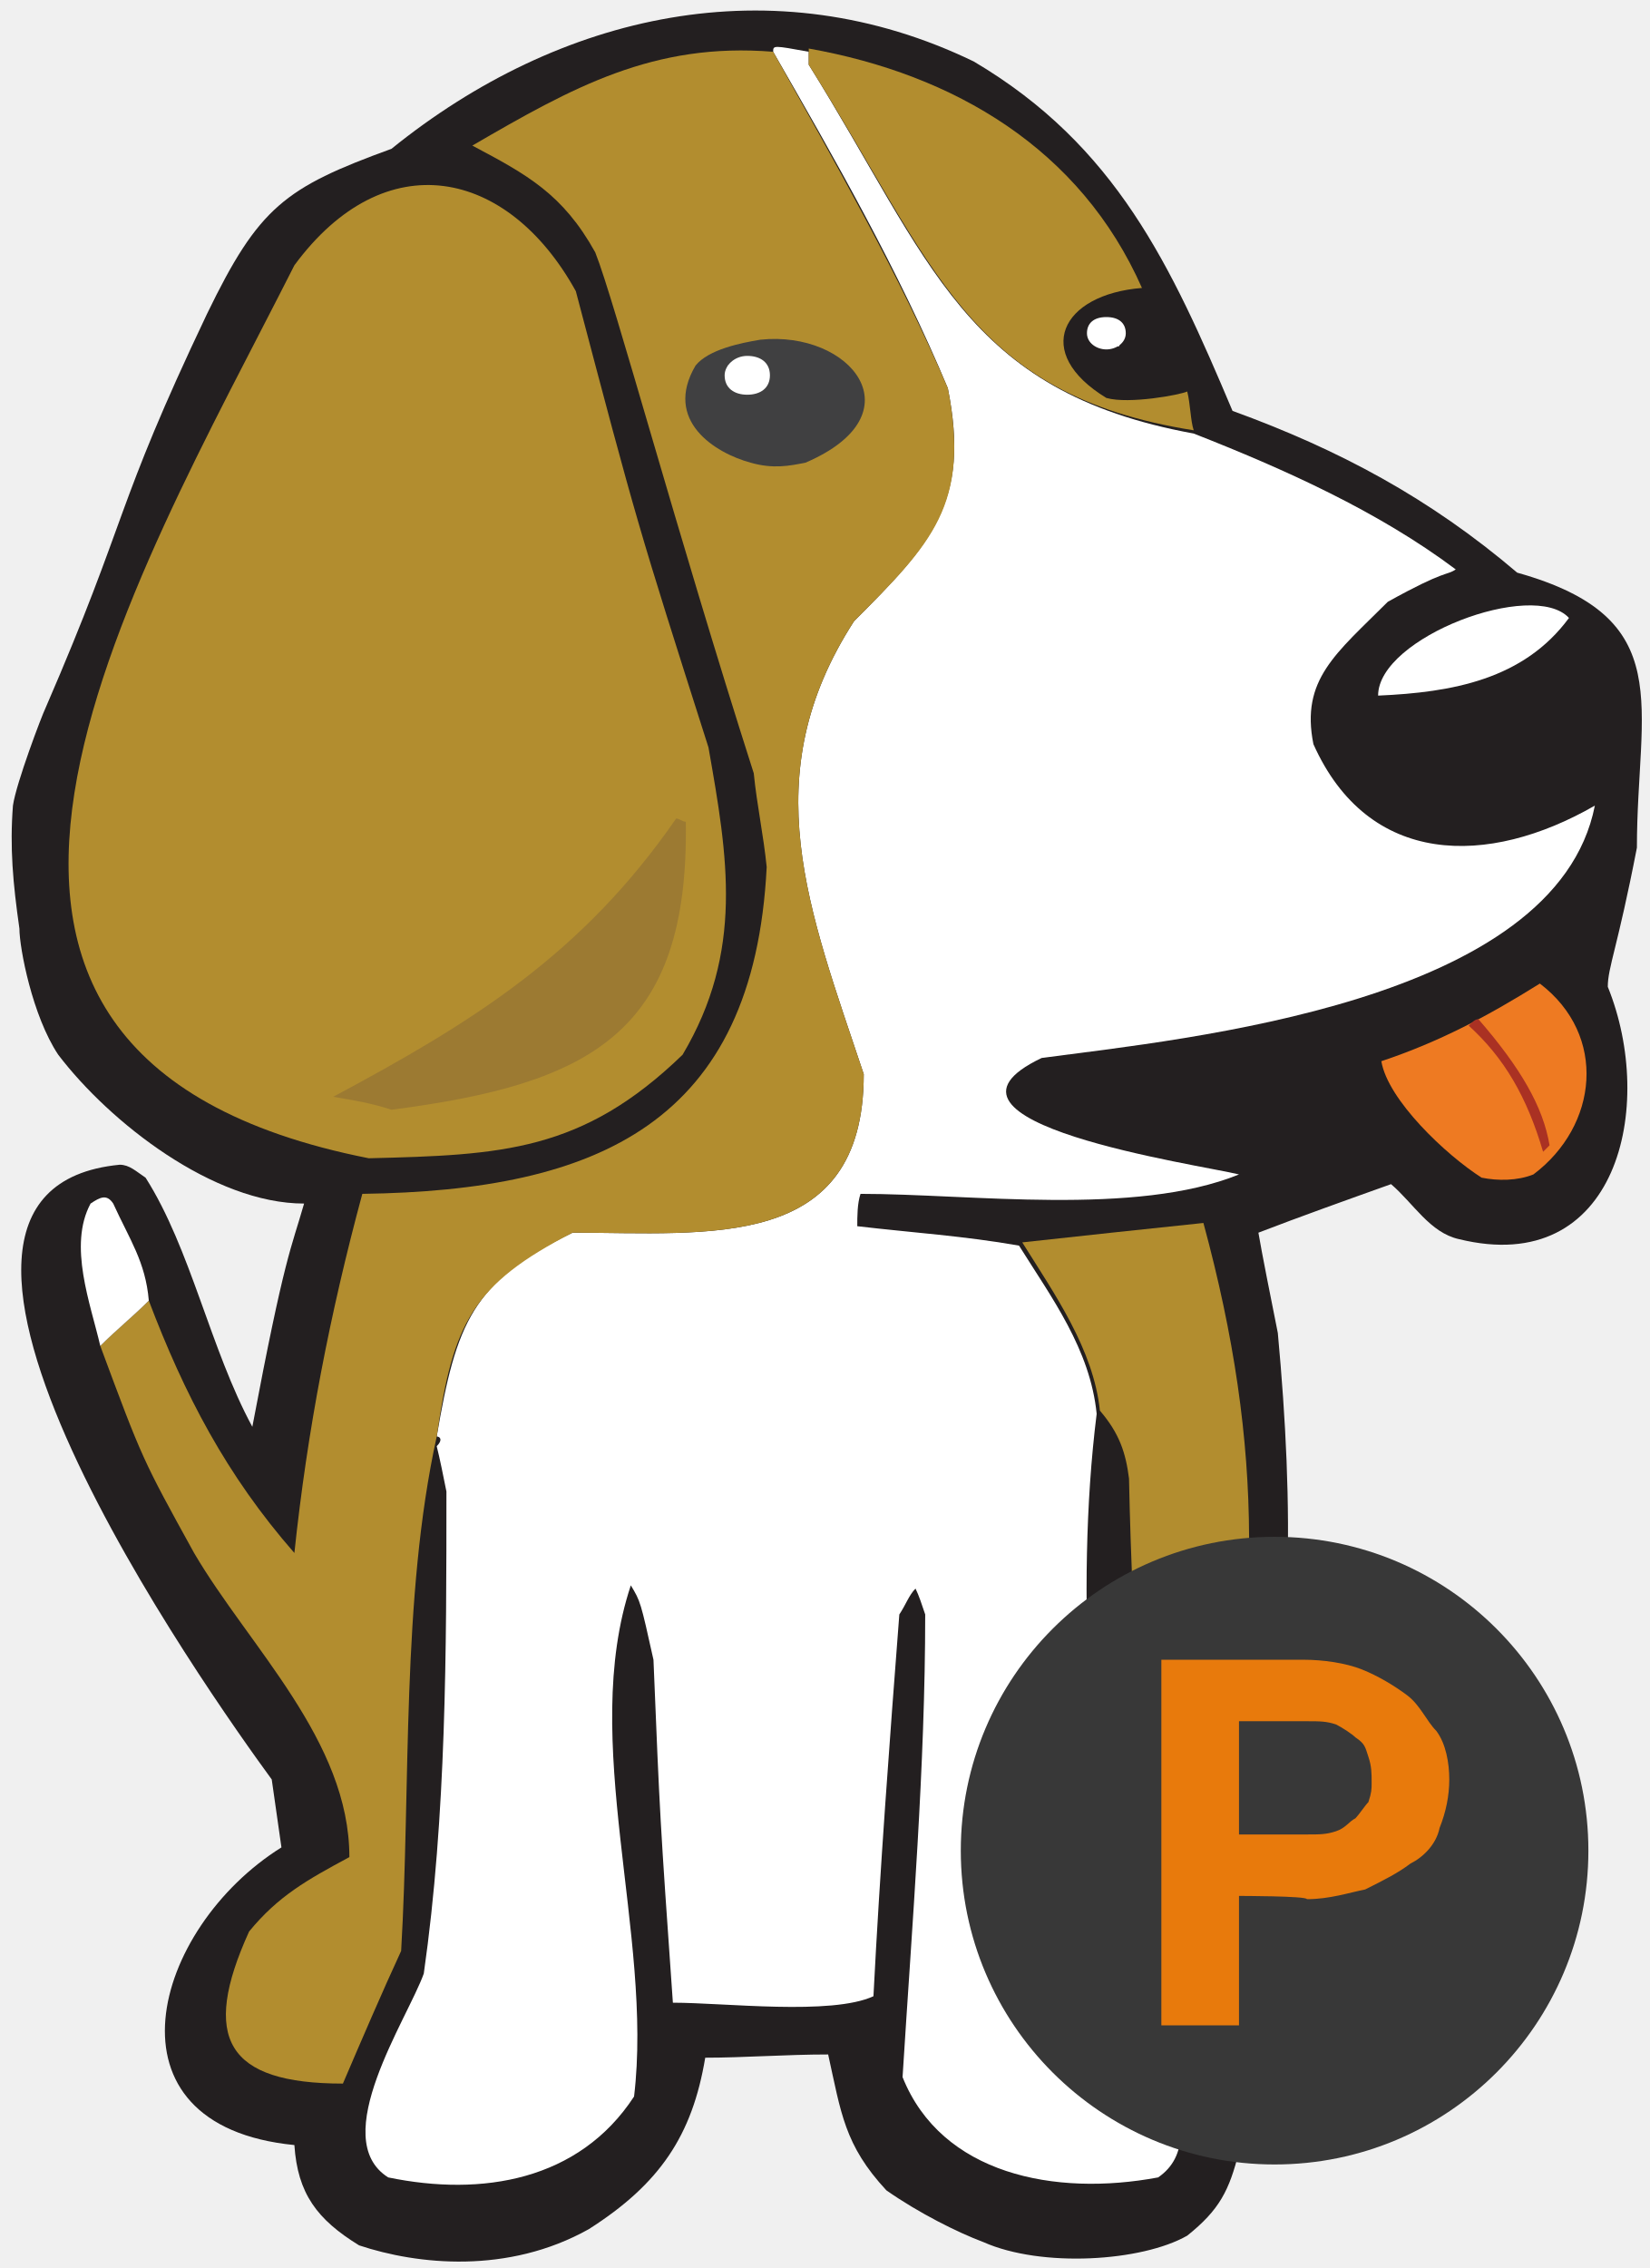
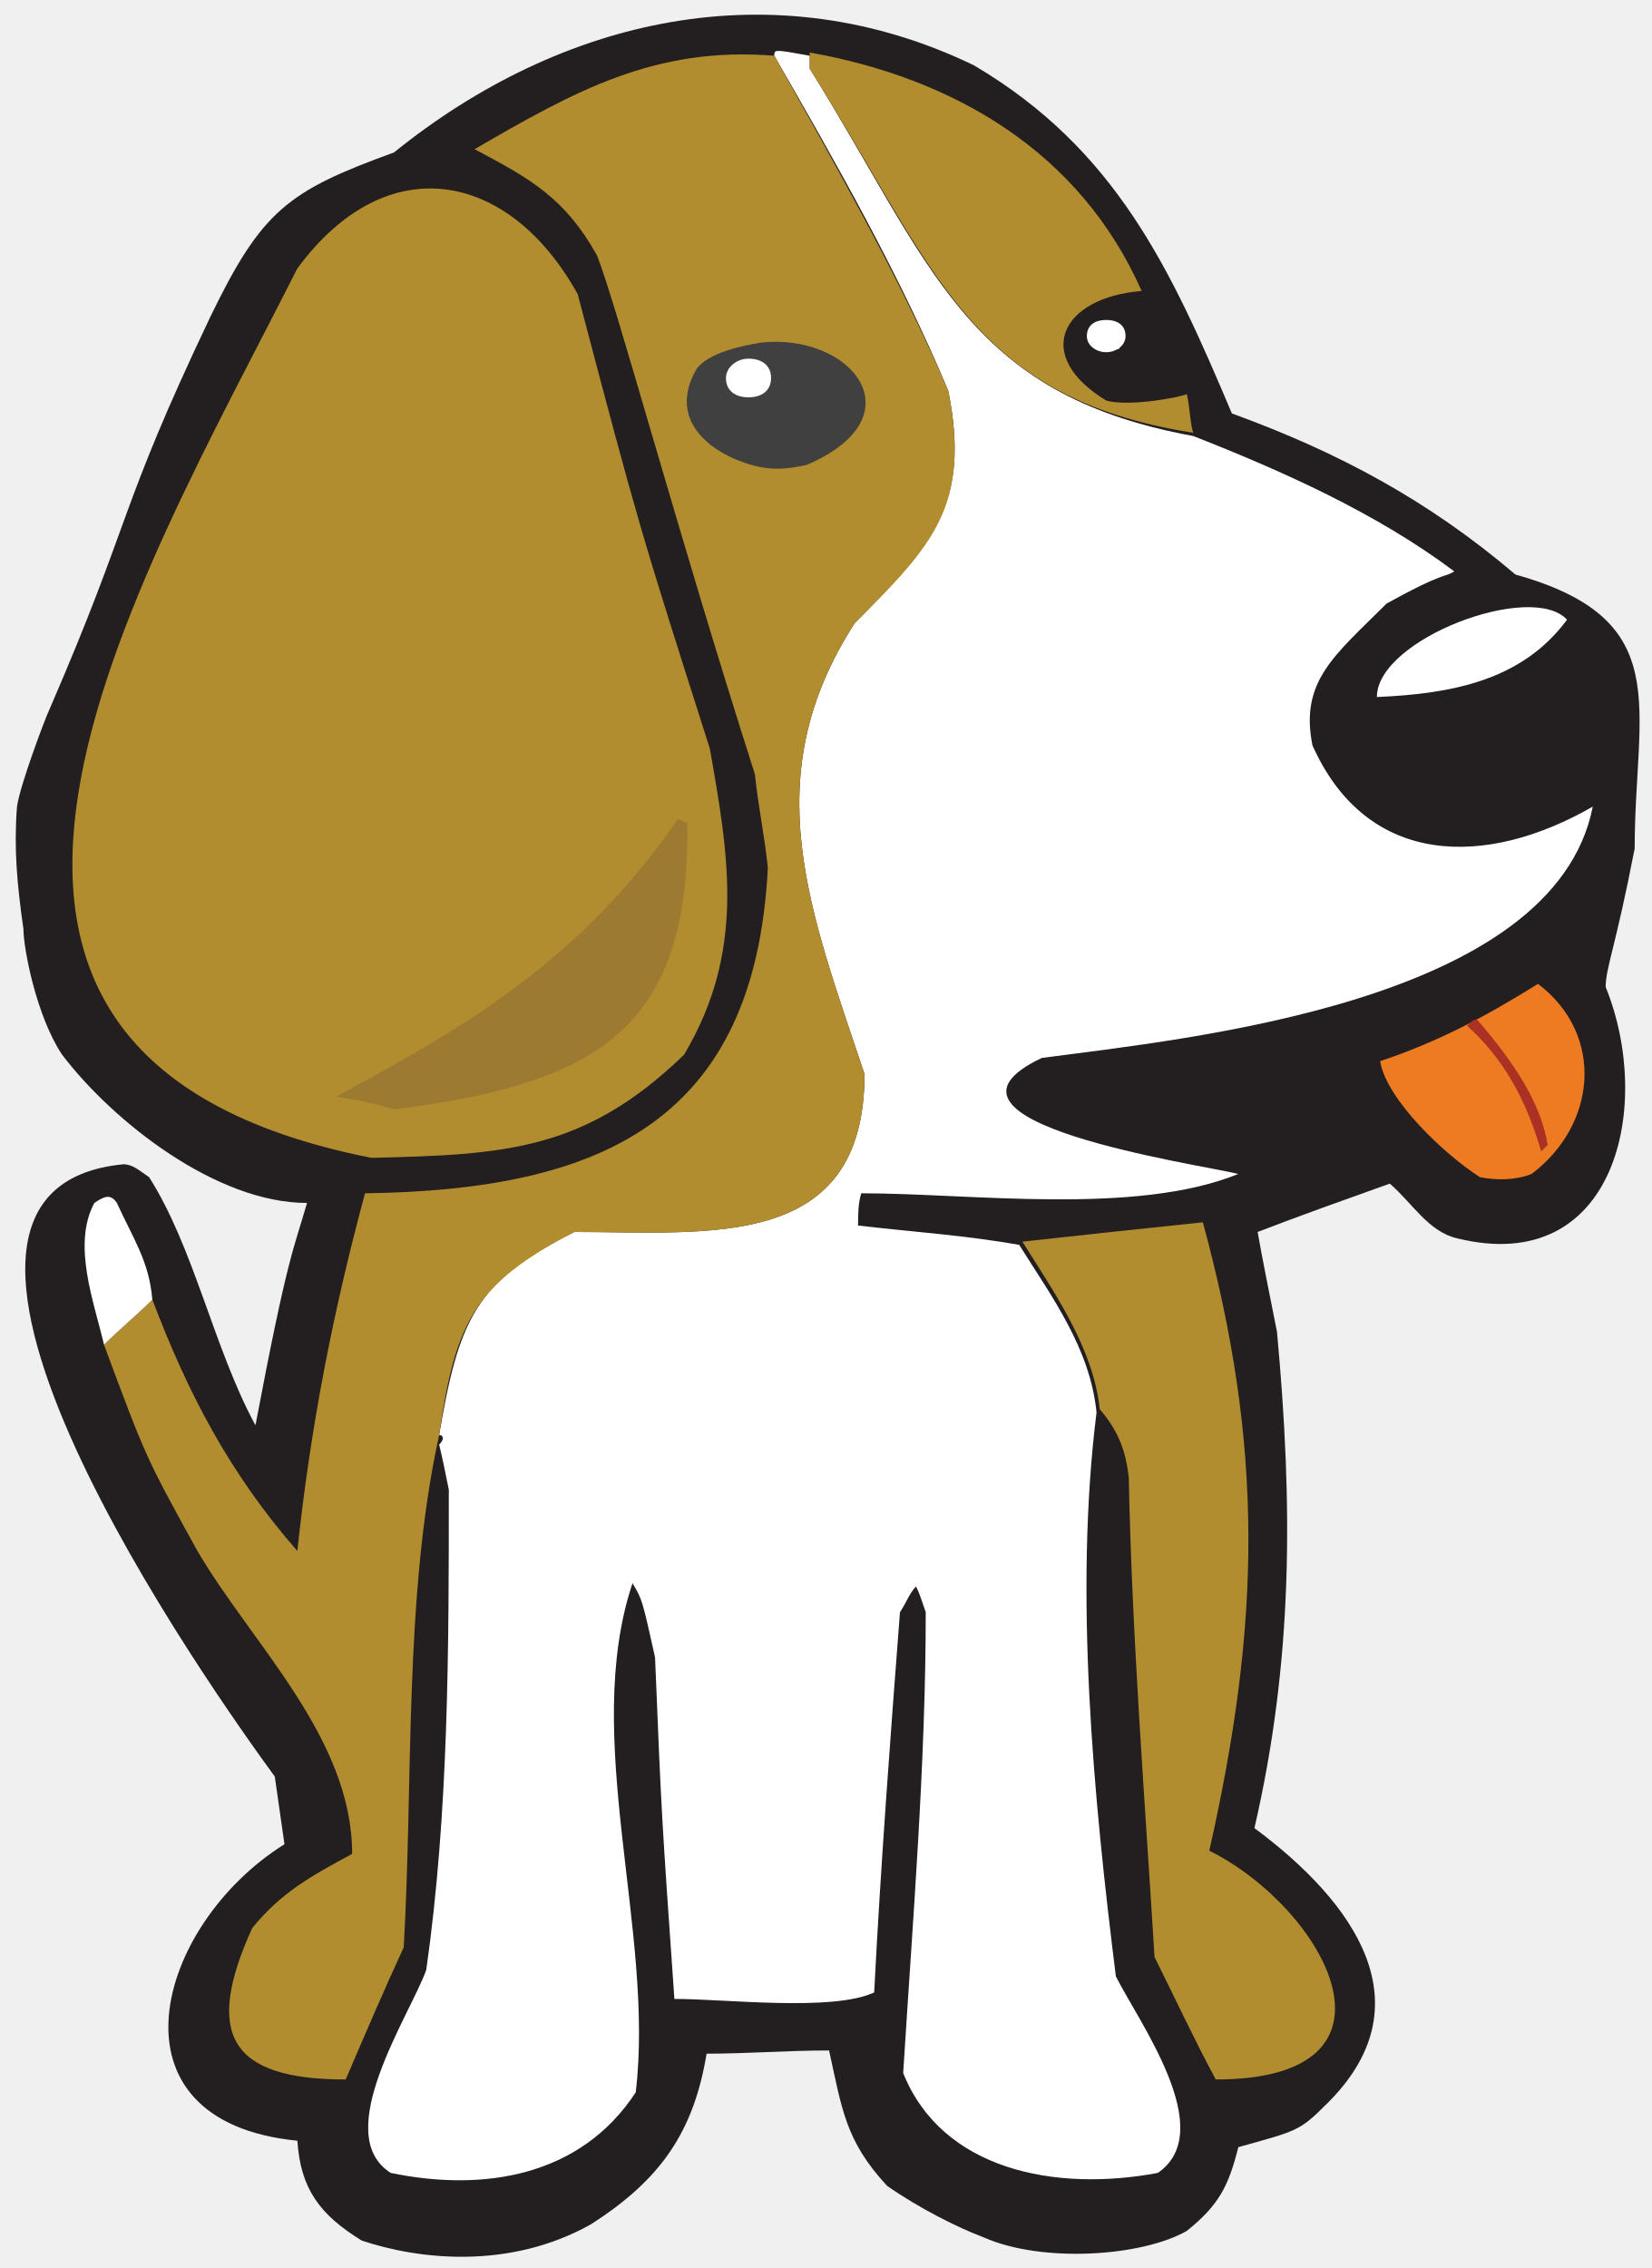
- <svg xmlns="http://www.w3.org/2000/svg" xmlns:xlink="http://www.w3.org/1999/xlink" version="1.1" id="Layer_1" x="0px" y="0px" viewBox="0 0 51 70.1" style="enable-background:new 0 0 51 70.1;" xml:space="preserve">
-   <style type="text/css">
- 	.st0{clip-path:url(#SVGID_2_);fill:#231F20;}
- 	.st1{clip-path:url(#SVGID_4_);fill:#FFFFFF;}
- 	.st2{clip-path:url(#SVGID_6_);fill:#B28D2F;}
- 	.st3{clip-path:url(#SVGID_8_);fill:#B28D2F;}
- 	.st4{clip-path:url(#SVGID_10_);fill:#FFFFFF;}
- 	.st5{clip-path:url(#SVGID_12_);fill:#EE7A22;}
- 	.st6{clip-path:url(#SVGID_14_);fill:#B28D2F;}
- 	.st7{clip-path:url(#SVGID_16_);fill:#9C7A32;}
- 	.st8{clip-path:url(#SVGID_18_);fill:#FFFFFF;}
- 	.st9{clip-path:url(#SVGID_20_);fill:#404041;}
- 	.st10{clip-path:url(#SVGID_22_);fill:#B28D2F;}
- 	.st11{clip-path:url(#SVGID_24_);fill:#FFFFFF;}
- 	.st12{clip-path:url(#SVGID_26_);fill:#FFFFFF;}
- 	.st13{clip-path:url(#SVGID_28_);fill:#AA3123;}
- 	.st14{clip-path:url(#SVGID_30_);fill:#FFFFFF;}
- 	.st15{clip-path:url(#SVGID_32_);fill:#FFFFFF;}
- 	.st16{fill:#383838;}
- 	.st17{fill:#E87A0C;}
- </style>
-   <g>
-     <g>
-       <g>
-         <defs>
-           <rect id="SVGID_1_" y="0" width="51" height="70" />
-         </defs>
-         <clipPath id="SVGID_2_">
-           <use xlink:href="#SVGID_1_" style="overflow:visible;" />
-         </clipPath>
-         <path class="st0" d="M11.1,69.4c-1.3-0.8-1.9-1.6-2-3.1c-6.1-0.6-4.4-6.7-0.4-9.2c-0.1-0.7-0.2-1.4-0.3-2.1     c-1.9-2.6-13-18.2-4.7-19c0.3,0,0.5,0.2,0.8,0.4c1.4,2.2,2,5.3,3.3,7.7c1-5.3,1.2-5.5,1.6-6.9c-2.8,0-6-2.5-7.6-4.6     c-0.8-1.2-1.2-3.3-1.2-3.9c-0.2-1.4-0.3-2.5-0.2-3.8c0.1-0.7,0.9-2.8,1-3c2.6-6,2.1-6.1,5-12.2C8,6.4,8.8,5.8,12.1,4.6     c5.2-4.2,11.8-5.7,18-2.7c4.4,2.6,6.1,6.3,8,10.8c3.3,1.2,6.1,2.7,8.8,5c5,1.4,3.7,4.1,3.7,8.5c-0.6,3.1-0.9,3.7-0.9,4.3     c1.5,3.7,0.3,9-4.6,7.8c-0.9-0.2-1.4-1.1-2.1-1.7c-1.4,0.5-2.8,1-4.1,1.5c0.1,0.6,0.4,2.1,0.6,3.1c0.5,5.4,0.5,10.2-0.7,15.4     c3.1,2.3,5.4,5.5,2.2,8.6c-0.8,0.8-0.9,0.8-2.7,1.3c-0.3,1.2-0.6,1.8-1.6,2.6c-1.4,0.8-4.5,1-6.3,0.2c-0.8-0.3-2-0.9-3-1.6     c-1.3-1.4-1.4-2.4-1.8-4.2c-1.3,0-2.6,0.1-3.8,0.1c-0.4,2.4-1.4,3.9-3.6,5.3C15.7,70.3,12.9,70,11.1,69.4" />
-       </g>
+ <svg xmlns="http://www.w3.org/2000/svg" width="201" height="276" fill="none">
+   <g clip-path="url(#a)">
+     <mask id="b" width="201" height="276" x="0" y="0" maskUnits="userSpaceOnUse" style="mask-type:luminance">
+       <path fill="#fff" d="M200.5.51H.5v274.51h200z" />
+     </mask>
+     <g mask="url(#b)">
+       <path fill="#231F20" d="M44.03 272.667c-5.099-3.138-7.452-6.275-7.844-12.157-23.921-2.353-17.255-26.275-1.569-36.079l-1.176-8.235C25.99 206-17.54 144.823 15.01 141.686c1.176 0 1.96.785 3.137 1.569 5.49 8.627 7.843 20.784 12.941 30.196 3.922-20.784 4.706-21.569 6.274-27.059-10.98 0-23.529-9.804-29.803-18.039-3.138-4.706-4.706-12.941-4.706-15.294-.785-5.49-1.177-9.804-.785-14.902.393-2.745 3.53-10.98 3.922-11.765 10.196-23.53 8.235-23.921 19.608-47.843 6.274-12.941 9.412-15.294 22.353-20C68.343 2.079 94.225-3.804 118.539 7.96c17.255 10.196 23.922 24.706 31.373 42.353 12.941 4.706 23.921 10.588 34.509 19.607 19.608 5.49 14.51 16.079 14.51 33.334-2.353 12.157-3.529 14.51-3.529 16.863 5.882 14.509 1.176 35.294-18.039 30.588-3.53-.785-5.491-4.314-8.236-6.667-5.49 1.961-10.98 3.922-16.078 5.882.392 2.353 1.568 8.236 2.353 12.157 1.961 21.177 1.961 40-2.745 60.392 12.156 9.02 21.176 21.569 8.627 33.726-3.137 3.137-3.529 3.137-10.588 5.098-1.177 4.706-2.353 7.059-6.275 10.196-5.49 3.137-17.647 3.922-24.706.784-3.137-1.176-7.843-3.529-11.764-6.274-5.098-5.49-5.49-9.412-7.059-16.471-5.098 0-10.196.392-14.902.392-1.569 9.412-5.49 15.295-14.118 20.785-9.804 5.49-20.784 4.314-27.843 1.961" />
    </g>
-     <g>
-       <g>
-         <defs>
-           <rect id="SVGID_3_" y="0" width="51" height="70" />
-         </defs>
-         <clipPath id="SVGID_4_">
-           <use xlink:href="#SVGID_3_" style="overflow:visible;" />
-         </clipPath>
-         <path class="st1" d="M13.5,44.4c0.6-3.5,1.1-4.8,4.2-6.3c4.2,0,9,0.6,9-4.9c-1.7-5.1-3.4-9.2-0.3-14c2.4-2.4,3.6-3.7,2.9-7.2     c-1.5-3.6-3.5-7.1-5.4-10.4c0-0.2,0-0.2,1.1,0c0,0.1,0,0.3,0,0.4c3.8,6.1,4.8,10.1,11.9,11.4c2.8,1.1,5.7,2.4,8.1,4.2     c-0.3,0.2-0.3,0-2.1,1c-1.6,1.6-2.7,2.4-2.3,4.4c1.7,3.8,5.4,3.8,8.7,1.9c-1.2,6.1-12.6,7.2-17.1,7.8c-4.2,2,4.9,3.3,6.1,3.6     c-3.2,1.3-8.3,0.6-11.7,0.6c-0.1,0.3-0.1,0.7-0.1,1c1.7,0.2,3.3,0.3,5,0.6c1,1.6,2.2,3.2,2.4,5.2c-0.7,5.6-0.1,11.9,0.6,17.5     c0.7,1.4,3.2,4.8,1.3,6.1c-3.2,0.6-6.7-0.1-7.9-3.1c0.3-4.8,0.7-9.6,0.7-14.3c-0.1-0.3-0.2-0.6-0.3-0.8c-0.2,0.2-0.3,0.5-0.5,0.8     c-0.3,3.9-0.6,7.9-0.8,11.8c-1.3,0.6-4.6,0.2-6.2,0.2c-0.4-5.7-0.4-5.7-0.6-10.6c-0.4-1.8-0.4-1.8-0.7-2.3     c-1.6,4.8,0.7,10.8,0.1,15.8c-1.7,2.6-4.7,3.1-7.6,2.5c-1.9-1.2,0.6-4.9,1.1-6.3c0.7-4.9,0.7-10,0.7-14.9c-0.1-0.5-0.2-1-0.3-1.4     C13.7,44.5,13.6,44.4,13.5,44.4" />
-       </g>
+     <mask id="c" width="201" height="276" x="0" y="0" maskUnits="userSpaceOnUse" style="mask-type:luminance">
+       <path fill="#fff" d="M200.5.51H.5v274.51h200z" />
+     </mask>
+     <g mask="url(#c)">
+       <path fill="#fff" d="M53.441 174.627c2.353-13.725 4.314-18.823 16.47-24.706 16.471 0 35.295 2.353 35.295-19.215-6.667-20-13.333-36.079-1.176-54.902 9.411-9.412 14.117-14.51 11.372-28.236-5.882-14.117-13.725-27.843-21.176-40.784 0-.784 0-.784 4.313 0v1.569c14.902 23.921 18.824 39.608 46.667 44.706 10.98 4.313 22.353 9.411 31.765 16.47-1.177.784-1.177 0-8.236 3.922-6.274 6.274-10.588 9.412-9.019 17.255 6.666 14.902 21.176 14.902 34.117 7.45-4.705 23.922-49.411 28.236-67.058 30.589-16.471 7.843 19.215 12.941 23.921 14.117-12.549 5.098-32.549 2.353-45.882 2.353-.392 1.177-.392 2.746-.392 3.922 6.666.784 12.941 1.176 19.608 2.353 3.921 6.274 8.627 12.549 9.411 20.392-2.745 21.961-.392 46.667 2.353 68.628 2.745 5.49 12.549 18.823 5.098 23.921-12.549 2.353-26.274-.392-30.98-12.157 1.176-18.823 2.745-37.647 2.745-56.078-.392-1.177-.784-2.353-1.176-3.137-.785.784-1.177 1.96-1.961 3.137-1.177 15.294-2.353 30.98-3.137 46.274-5.099 2.353-18.04.785-24.314.785-1.569-22.353-1.569-22.353-2.353-41.569-1.569-7.059-1.569-7.059-2.745-9.02-6.275 18.824 2.745 42.353.392 61.961-6.667 10.196-18.431 12.157-29.804 9.804-7.451-4.706 2.353-19.216 4.314-24.706 2.745-19.215 2.745-39.215 2.745-58.431-.392-1.961-.785-3.922-1.177-5.49.785-.785.392-1.177 0-1.177" />
    </g>
-     <g>
-       <g>
-         <defs>
-           <rect id="SVGID_5_" y="0" width="51" height="70" />
-         </defs>
-         <clipPath id="SVGID_6_">
-           <use xlink:href="#SVGID_5_" style="overflow:visible;" />
-         </clipPath>
-         <path class="st2" d="M3.1,41.6c0.5-0.5,1-0.9,1.5-1.4C5.7,43.1,7,45.6,9.1,48c0.4-3.8,1.1-7.4,2.1-11.1     c7.3-0.1,12.1-2.2,12.5-10.1c-0.1-1-0.3-1.9-0.4-2.9C20.9,16.4,19,9.3,18.4,7.8c-1-1.8-2.1-2.4-3.8-3.3c3.1-1.8,5.6-3.2,9.3-2.9     C25.8,5,27.8,8.5,29.3,12c0.7,3.6-0.5,4.8-2.9,7.2c-3.1,4.8-1.4,8.9,0.3,14c0,5.5-4.8,4.9-9,4.9c-3.1,1.6-3.7,2.8-4.2,6.3     c-1.1,5-0.8,10.8-1.1,15.9c-0.6,1.3-1.2,2.7-1.8,4.1c-3.6,0-4.4-1.4-2.9-4.7c0.9-1.1,1.8-1.6,3.1-2.3c0-3.6-3.1-6.5-4.8-9.4     C4.4,45.1,4.4,45.1,3.1,41.6" />
-       </g>
+     <mask id="d" width="201" height="276" x="0" y="0" maskUnits="userSpaceOnUse" style="mask-type:luminance">
+       <path fill="#fff" d="M200.5.51H.5v274.51h200z" />
+     </mask>
+     <g mask="url(#d)">
+       <path fill="#B28D2F" d="M12.657 163.647c1.96-1.961 3.921-3.529 5.882-5.49 4.314 11.373 9.412 21.176 17.647 30.588 1.569-14.902 4.314-29.019 8.235-43.529 28.628-.392 47.451-8.628 49.02-39.608-.392-3.922-1.176-7.451-1.569-11.373-9.411-29.411-16.862-57.254-19.215-63.137-3.922-7.059-8.236-9.412-14.902-12.941 12.157-7.059 21.96-12.55 36.47-11.373 7.451 13.334 15.294 27.06 21.177 40.785 2.745 14.117-1.961 18.823-11.373 28.235-12.157 18.823-5.49 34.902 1.177 54.902 0 21.569-18.824 19.216-35.294 19.216-12.157 6.274-14.51 10.98-16.47 24.706-4.315 19.607-3.138 42.352-4.315 62.352-2.353 5.099-4.706 10.589-7.059 16.079-14.117 0-17.254-5.49-11.372-18.431 3.53-4.314 7.059-6.275 12.157-9.02 0-14.118-12.157-25.49-18.824-36.863-6.274-11.372-6.274-11.372-11.372-25.098" />
    </g>
-     <g>
-       <g>
-         <defs>
-           <rect id="SVGID_7_" y="0" width="51" height="70" />
-         </defs>
-         <clipPath id="SVGID_8_">
-           <use xlink:href="#SVGID_7_" style="overflow:visible;" />
-         </clipPath>
-         <path class="st3" d="M34,43.6c-0.2-1.9-1.4-3.6-2.4-5.2c1.8-0.2,3.7-0.4,5.6-0.6c1.9,7,1.8,12.4,0.2,19.5     c3.6,1.8,6.5,7.1,0.2,7.1c-0.7-1.3-1.3-2.6-1.9-3.8c-0.3-4.9-0.7-9.9-0.8-14.9C34.8,44.9,34.6,44.3,34,43.6" />
-       </g>
+     <mask id="e" width="201" height="276" x="0" y="0" maskUnits="userSpaceOnUse" style="mask-type:luminance">
+       <path fill="#fff" d="M200.5.51H.5v274.51h200z" />
+     </mask>
+     <g mask="url(#e)">
+       <path fill="#B28D2F" d="M133.833 171.49c-.784-7.451-5.49-14.117-9.412-20.392a3893 3893 0 0 1 21.961-2.353c7.451 27.451 7.059 48.628.784 76.471 14.118 7.059 25.491 27.843.785 27.843-2.745-5.098-5.098-10.196-7.451-14.902-1.177-19.216-2.745-38.824-3.137-58.431-.393-3.138-1.177-5.491-3.53-8.236" />
    </g>
-     <g>
-       <g>
-         <defs>
-           <rect id="SVGID_9_" y="0" width="51" height="70" />
-         </defs>
-         <clipPath id="SVGID_10_">
-           <use xlink:href="#SVGID_9_" style="overflow:visible;" />
-         </clipPath>
-         <path class="st4" d="M3.1,41.6c-0.3-1.3-1-3.1-0.3-4.4c0.3-0.2,0.5-0.3,0.7,0c0.5,1.1,1,1.8,1.1,3C4.1,40.7,3.6,41.1,3.1,41.6" />
-       </g>
+     <mask id="f" width="201" height="276" x="0" y="0" maskUnits="userSpaceOnUse" style="mask-type:luminance">
+       <path fill="#fff" d="M200.5.51H.5v274.51h200z" />
+     </mask>
+     <g mask="url(#f)">
+       <path fill="#fff" d="M12.657 163.647c-1.177-5.098-3.922-12.157-1.177-17.255 1.177-.784 1.961-1.177 2.745 0 1.961 4.314 3.922 7.059 4.314 11.765-1.96 1.96-3.921 3.529-5.882 5.49" />
    </g>
-     <g>
-       <g>
-         <defs>
-           <rect id="SVGID_11_" y="0" width="51" height="70" />
-         </defs>
-         <clipPath id="SVGID_12_">
-           <use xlink:href="#SVGID_11_" style="overflow:visible;" />
-         </clipPath>
-         <path class="st5" d="M45.8,36.4c-1.1-0.7-2.9-2.4-3.1-3.6c1.8-0.6,3.3-1.4,4.9-2.4c2.1,1.6,1.8,4.4-0.2,5.9     C46.9,36.5,46.3,36.5,45.8,36.4" />
-       </g>
+     <mask id="g" width="201" height="276" x="0" y="0" maskUnits="userSpaceOnUse" style="mask-type:luminance">
+       <path fill="#fff" d="M200.5.51H.5v274.51h200z" />
+     </mask>
+     <g mask="url(#g)">
+       <path fill="#EE7A22" d="M180.108 143.255c-4.314-2.745-11.373-9.412-12.157-14.118 7.059-2.353 12.941-5.49 19.216-9.411 8.235 6.274 7.059 17.254-.784 23.137-1.961.784-4.314.784-6.275.392" />
    </g>
-     <g>
-       <g>
-         <defs>
-           <rect id="SVGID_13_" y="0" width="51" height="70" />
-         </defs>
-         <clipPath id="SVGID_14_">
-           <use xlink:href="#SVGID_13_" style="overflow:visible;" />
-         </clipPath>
-         <path class="st6" d="M11.4,35.8C-4.8,32.6,4.1,18.1,9.1,8.2c2.8-3.8,6.6-3,8.7,0.8c1.9,7.2,1.9,7.2,4.1,14.1     c0.6,3.4,1.1,6.3-0.8,9.5C18,35.6,15.5,35.7,11.4,35.8" />
-       </g>
+     <mask id="h" width="201" height="276" x="0" y="0" maskUnits="userSpaceOnUse" style="mask-type:luminance">
+       <path fill="#fff" d="M200.5.51H.5v274.51h200z" />
+     </mask>
+     <g mask="url(#h)">
+       <path fill="#B28D2F" d="M45.206 140.902c-63.53-12.549-28.628-69.412-9.02-108.235 10.98-14.902 25.883-11.765 34.118 3.137 7.45 28.235 7.45 28.235 16.078 55.294 2.353 13.334 4.314 24.706-3.137 37.255-12.157 11.765-21.96 12.157-38.04 12.549" />
    </g>
-     <g>
-       <g>
-         <defs>
-           <rect id="SVGID_15_" y="0" width="51" height="70" />
-         </defs>
-         <clipPath id="SVGID_16_">
-           <use xlink:href="#SVGID_15_" style="overflow:visible;" />
-         </clipPath>
-         <path class="st7" d="M12.1,34.3c-0.6-0.2-1.2-0.3-1.8-0.4c4.3-2.3,7.7-4.4,10.6-8.6c0.1,0,0.2,0.1,0.3,0.1     C21.3,31.9,18.3,33.5,12.1,34.3" />
-       </g>
+     <mask id="i" width="201" height="276" x="0" y="0" maskUnits="userSpaceOnUse" style="mask-type:luminance">
+       <path fill="#fff" d="M200.5.51H.5v274.51h200z" />
+     </mask>
+     <g mask="url(#i)">
+       <path fill="#9C7A32" d="M47.95 135.02c-2.352-.785-4.705-1.177-7.058-1.569 16.863-9.02 30.196-17.255 41.569-33.725.392 0 .784.392 1.176.392.392 25.49-11.372 31.764-35.686 34.902" />
    </g>
-     <g>
-       <g>
-         <defs>
-           <rect id="SVGID_17_" y="0" width="51" height="70" />
-         </defs>
-         <clipPath id="SVGID_18_">
-           <use xlink:href="#SVGID_17_" style="overflow:visible;" />
-         </clipPath>
-         <path class="st8" d="M42.6,21.5c0-1.8,4.8-3.6,5.9-2.4C47.1,21,44.9,21.4,42.6,21.5" />
-       </g>
+     <mask id="j" width="201" height="276" x="0" y="0" maskUnits="userSpaceOnUse" style="mask-type:luminance">
+       <path fill="#fff" d="M200.5.51H.5v274.51h200z" />
+     </mask>
+     <g mask="url(#j)">
+       <path fill="#fff" d="M167.559 84.824c0-7.06 18.823-14.118 23.137-9.412-5.49 7.45-14.118 9.02-23.137 9.412" />
    </g>
-     <g>
-       <g>
-         <defs>
-           <rect id="SVGID_19_" y="0" width="51" height="70" />
-         </defs>
-         <clipPath id="SVGID_20_">
-           <use xlink:href="#SVGID_19_" style="overflow:visible;" />
-         </clipPath>
-         <path class="st9" d="M23.2,14.3c-1.1-0.3-2.7-1.3-1.7-3c0.4-0.5,1.4-0.7,2-0.8c2.8-0.3,4.9,2.3,1.4,3.8     C24.4,14.4,23.9,14.5,23.2,14.3" />
-       </g>
+     <mask id="k" width="201" height="276" x="0" y="0" maskUnits="userSpaceOnUse" style="mask-type:luminance">
+       <path fill="#fff" d="M200.5.51H.5v274.51h200z" />
+     </mask>
+     <g mask="url(#k)">
+       <path fill="#404041" d="M91.48 56.588c-4.313-1.176-10.588-5.098-6.666-11.764 1.569-1.961 5.49-2.745 7.843-3.138 10.98-1.176 19.216 9.02 5.49 14.902-1.96.392-3.921.785-6.666 0" />
    </g>
-     <g>
-       <g>
-         <defs>
-           <rect id="SVGID_21_" y="0" width="51" height="70" />
-         </defs>
-         <clipPath id="SVGID_22_">
-           <use xlink:href="#SVGID_21_" style="overflow:visible;" />
-         </clipPath>
-         <path class="st10" d="M25,1.5c4.5,0.8,8.4,3.1,10.3,7.4c-2.5,0.2-3.4,2-1.1,3.4c0.7,0.2,2.3-0.1,2.5-0.2c0.1,0.4,0.1,0.9,0.2,1.2     c-7-1.1-8-5.1-11.9-11.3C25,1.9,25,1.7,25,1.5" />
-       </g>
+     <mask id="l" width="201" height="276" x="0" y="0" maskUnits="userSpaceOnUse" style="mask-type:luminance">
+       <path fill="#fff" d="M200.5.51H.5v274.51h200z" />
+     </mask>
+     <g mask="url(#l)">
+       <path fill="#B28D2F" d="M98.54 6.392c17.646 3.137 32.94 12.157 40.391 29.02-9.804.784-13.333 7.843-4.314 13.333 2.746.784 9.02-.392 9.804-.784.393 1.568.393 3.53.785 4.706-27.451-4.314-31.373-20-46.667-44.314z" />
    </g>
-     <g>
-       <g>
-         <defs>
-           <rect id="SVGID_23_" y="0" width="51" height="70" />
-         </defs>
-         <clipPath id="SVGID_24_">
-           <use xlink:href="#SVGID_23_" style="overflow:visible;" />
-         </clipPath>
-         <path class="st11" d="M22.8,12c-0.1-0.4-0.3-0.4-0.3-0.7c0.4-0.2,0.4-0.2,1.1-0.1c0.1,0.1-0.1,0.2,0,0.4     c-0.2,0.2-0.2,0.2-0.3,0.4C22.9,12,23,11.9,22.8,12" />
-       </g>
+     <mask id="m" width="201" height="276" x="0" y="0" maskUnits="userSpaceOnUse" style="mask-type:luminance">
+       <path fill="#fff" d="M200.5.51H.5v274.51h200z" />
+     </mask>
+     <g mask="url(#m)">
+       <path fill="#fff" d="M89.912 47.569C89.52 46 88.735 46 88.735 44.824c1.569-.785 1.569-.785 4.314-.393.392.393-.392.785 0 1.569-.784.784-.784.784-1.176 1.569-1.569 0-1.177-.393-1.961 0" />
    </g>
-     <g>
-       <g>
-         <defs>
-           <rect id="SVGID_25_" y="0" width="51" height="70" />
-         </defs>
-         <clipPath id="SVGID_26_">
-           <use xlink:href="#SVGID_25_" style="overflow:visible;" />
-         </clipPath>
-         <path class="st12" d="M33.9,10.6c-0.1-0.4-0.2-0.2,0.1-0.5c0.9,0,0.7-0.2,0.6,0.6C34.3,10.7,34.1,10.5,33.9,10.6" />
-       </g>
+     <mask id="n" width="201" height="276" x="0" y="0" maskUnits="userSpaceOnUse" style="mask-type:luminance">
+       <path fill="#fff" d="M200.5.51H.5v274.51h200z" />
+     </mask>
+     <g mask="url(#n)">
+       <path fill="#fff" d="M133.441 42.078c-.392-1.568-.784-.784.392-1.96 3.53 0 2.745-.785 2.353 2.352-1.176 0-1.961-.784-2.745-.392" />
    </g>
-     <g>
-       <g>
-         <defs>
-           <rect id="SVGID_27_" y="0" width="51" height="70" />
-         </defs>
-         <clipPath id="SVGID_28_">
-           <use xlink:href="#SVGID_27_" style="overflow:visible;" />
-         </clipPath>
-         <path class="st13" d="M45.4,31.7c1.1,1,1.8,2.2,2.3,3.9c0.1-0.1,0.1-0.1,0.2-0.2c-0.2-1.2-0.9-2.4-2.2-3.9     C45.6,31.5,45.5,31.6,45.4,31.7" />
-       </g>
+     <mask id="o" width="201" height="276" x="0" y="0" maskUnits="userSpaceOnUse" style="mask-type:luminance">
+       <path fill="#fff" d="M200.5.51H.5v274.51h200z" />
+     </mask>
+     <g mask="url(#o)">
+       <path fill="#AA3123" d="M178.539 124.823c4.314 3.922 7.059 8.628 9.02 15.294l.784-.784c-.784-4.706-3.529-9.412-8.627-15.294-.393 0-.785.392-1.177.784" />
    </g>
-     <g>
-       <g>
-         <defs>
-           <rect id="SVGID_29_" y="0" width="51" height="70" />
-         </defs>
-         <clipPath id="SVGID_30_">
-           <use xlink:href="#SVGID_29_" style="overflow:visible;" />
-         </clipPath>
-         <path class="st14" d="M34.2,9.8c0.4,0,0.6,0.2,0.6,0.5s-0.3,0.5-0.6,0.5s-0.6-0.2-0.6-0.5S33.8,9.8,34.2,9.8" />
-       </g>
+     <mask id="p" width="201" height="276" x="0" y="0" maskUnits="userSpaceOnUse" style="mask-type:luminance">
+       <path fill="#fff" d="M200.5.51H.5v274.51h200z" />
+     </mask>
+     <g mask="url(#p)">
+       <path fill="#fff" d="M134.618 38.94c1.568 0 2.353.785 2.353 1.962 0 1.176-1.177 1.96-2.353 1.96s-2.353-.784-2.353-1.96c0-1.177.784-1.961 2.353-1.961" />
    </g>
-     <g>
-       <g>
-         <defs>
-           <rect id="SVGID_31_" y="0" width="51" height="70" />
-         </defs>
-         <clipPath id="SVGID_32_">
-           <use xlink:href="#SVGID_31_" style="overflow:visible;" />
-         </clipPath>
-         <path class="st15" d="M23.1,11c0.4,0,0.7,0.2,0.7,0.6s-0.3,0.6-0.7,0.6c-0.4,0-0.7-0.2-0.7-0.6C22.4,11.3,22.7,11,23.1,11" />
-       </g>
+     <mask id="q" width="201" height="276" x="0" y="0" maskUnits="userSpaceOnUse" style="mask-type:luminance">
+       <path fill="#fff" d="M200.5.51H.5v274.51h200z" />
+     </mask>
+     <g mask="url(#q)">
+       <path fill="#fff" d="M91.088 43.647c1.569 0 2.746.784 2.746 2.353s-1.177 2.353-2.746 2.353-2.745-.785-2.745-2.353c0-1.177 1.177-2.353 2.745-2.353" />
    </g>
  </g>
-   <g>
-     <circle class="st16" cx="39.4" cy="57.2" r="9.7" />
-     <g>
-       <path class="st17" d="M38.3,58.6v4h-2.4V51.3h4.4c0.6,0,1.3,0.1,1.8,0.3s1,0.5,1.4,0.8c0.4,0.3,0.6,0.8,0.9,1.1    c0.3,0.4,0.4,1,0.4,1.5c0,0.5-0.1,1-0.3,1.5c-0.1,0.5-0.5,0.9-0.9,1.1c-0.4,0.3-0.8,0.5-1.4,0.8c-0.5,0.1-1.1,0.3-1.8,0.3    C40.4,58.6,38.3,58.6,38.3,58.6z M38.3,56.7h2.1c0.4,0,0.6,0,0.9-0.1s0.4-0.3,0.6-0.4c0.1-0.1,0.3-0.4,0.4-0.5    c0.1-0.3,0.1-0.4,0.1-0.6c0-0.3,0-0.5-0.1-0.8c-0.1-0.3-0.1-0.4-0.4-0.6c-0.1-0.1-0.4-0.3-0.6-0.4c-0.3-0.1-0.5-0.1-0.9-0.1h-2.1    V56.7z" />
-     </g>
-   </g>
+   <defs>
+     <clipPath id="a">
+       <path fill="#fff" d="M.5.51h200v274.51H.5z" />
+     </clipPath>
+   </defs>
</svg>
